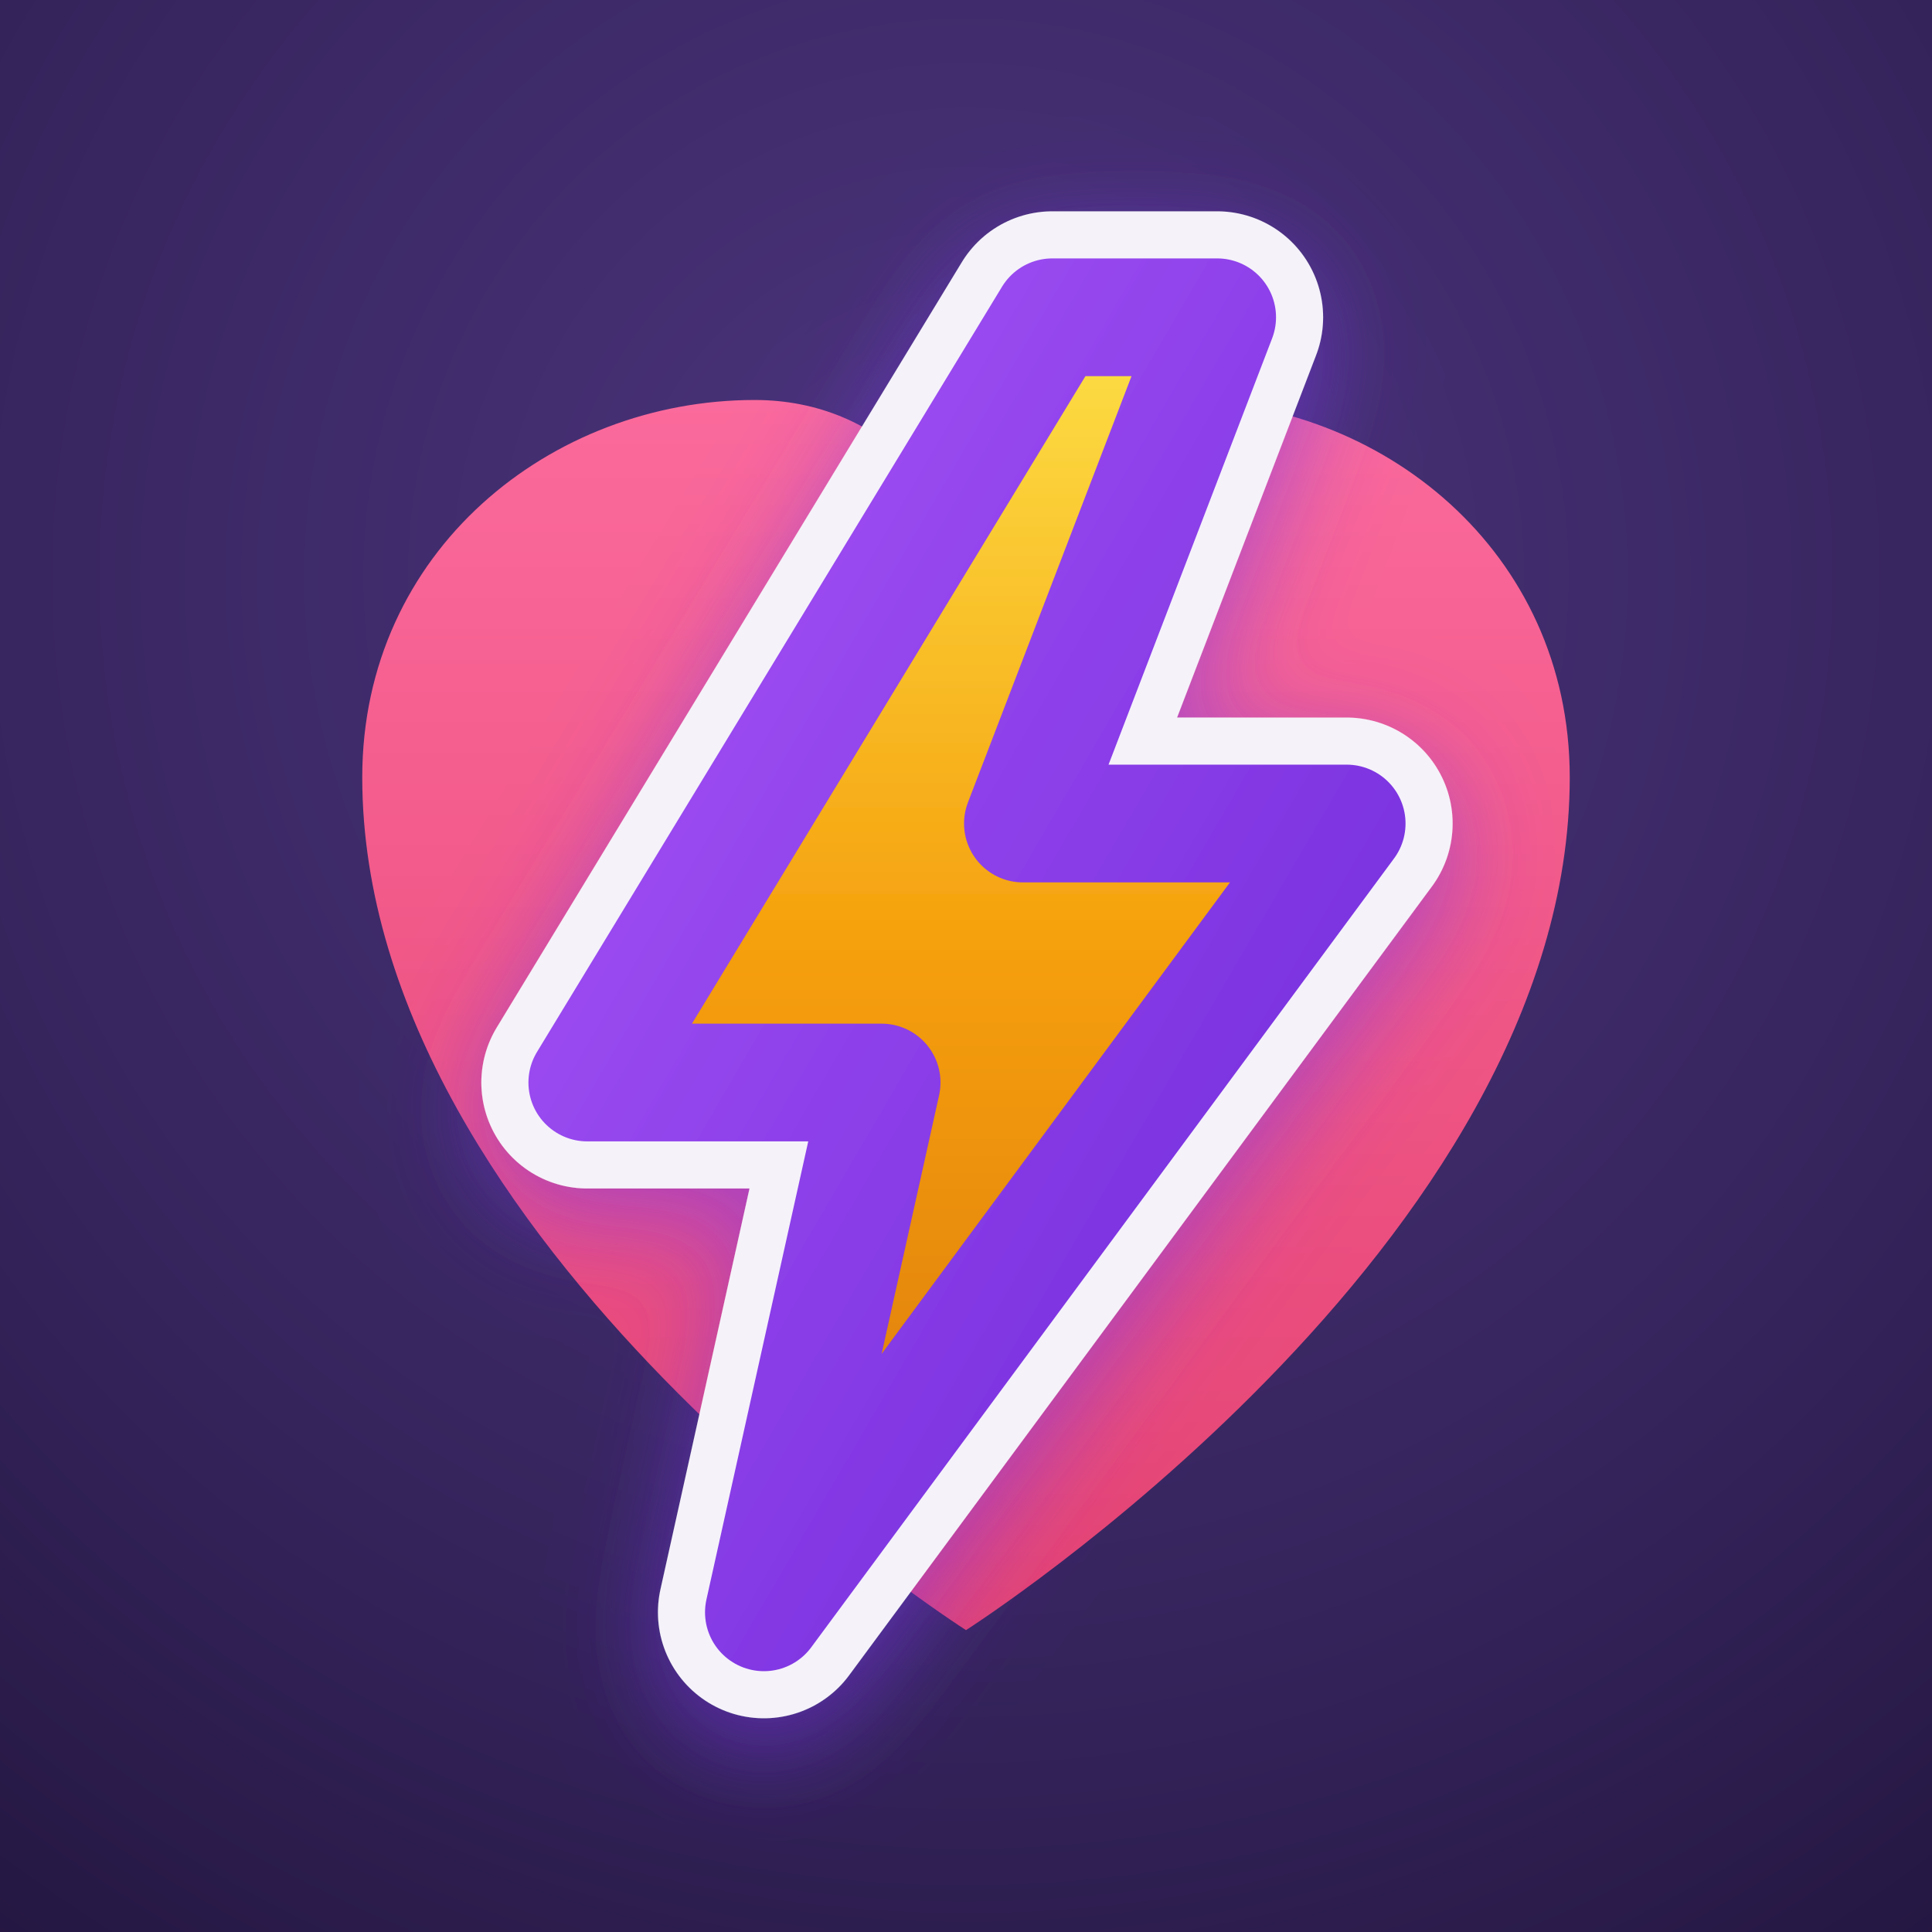
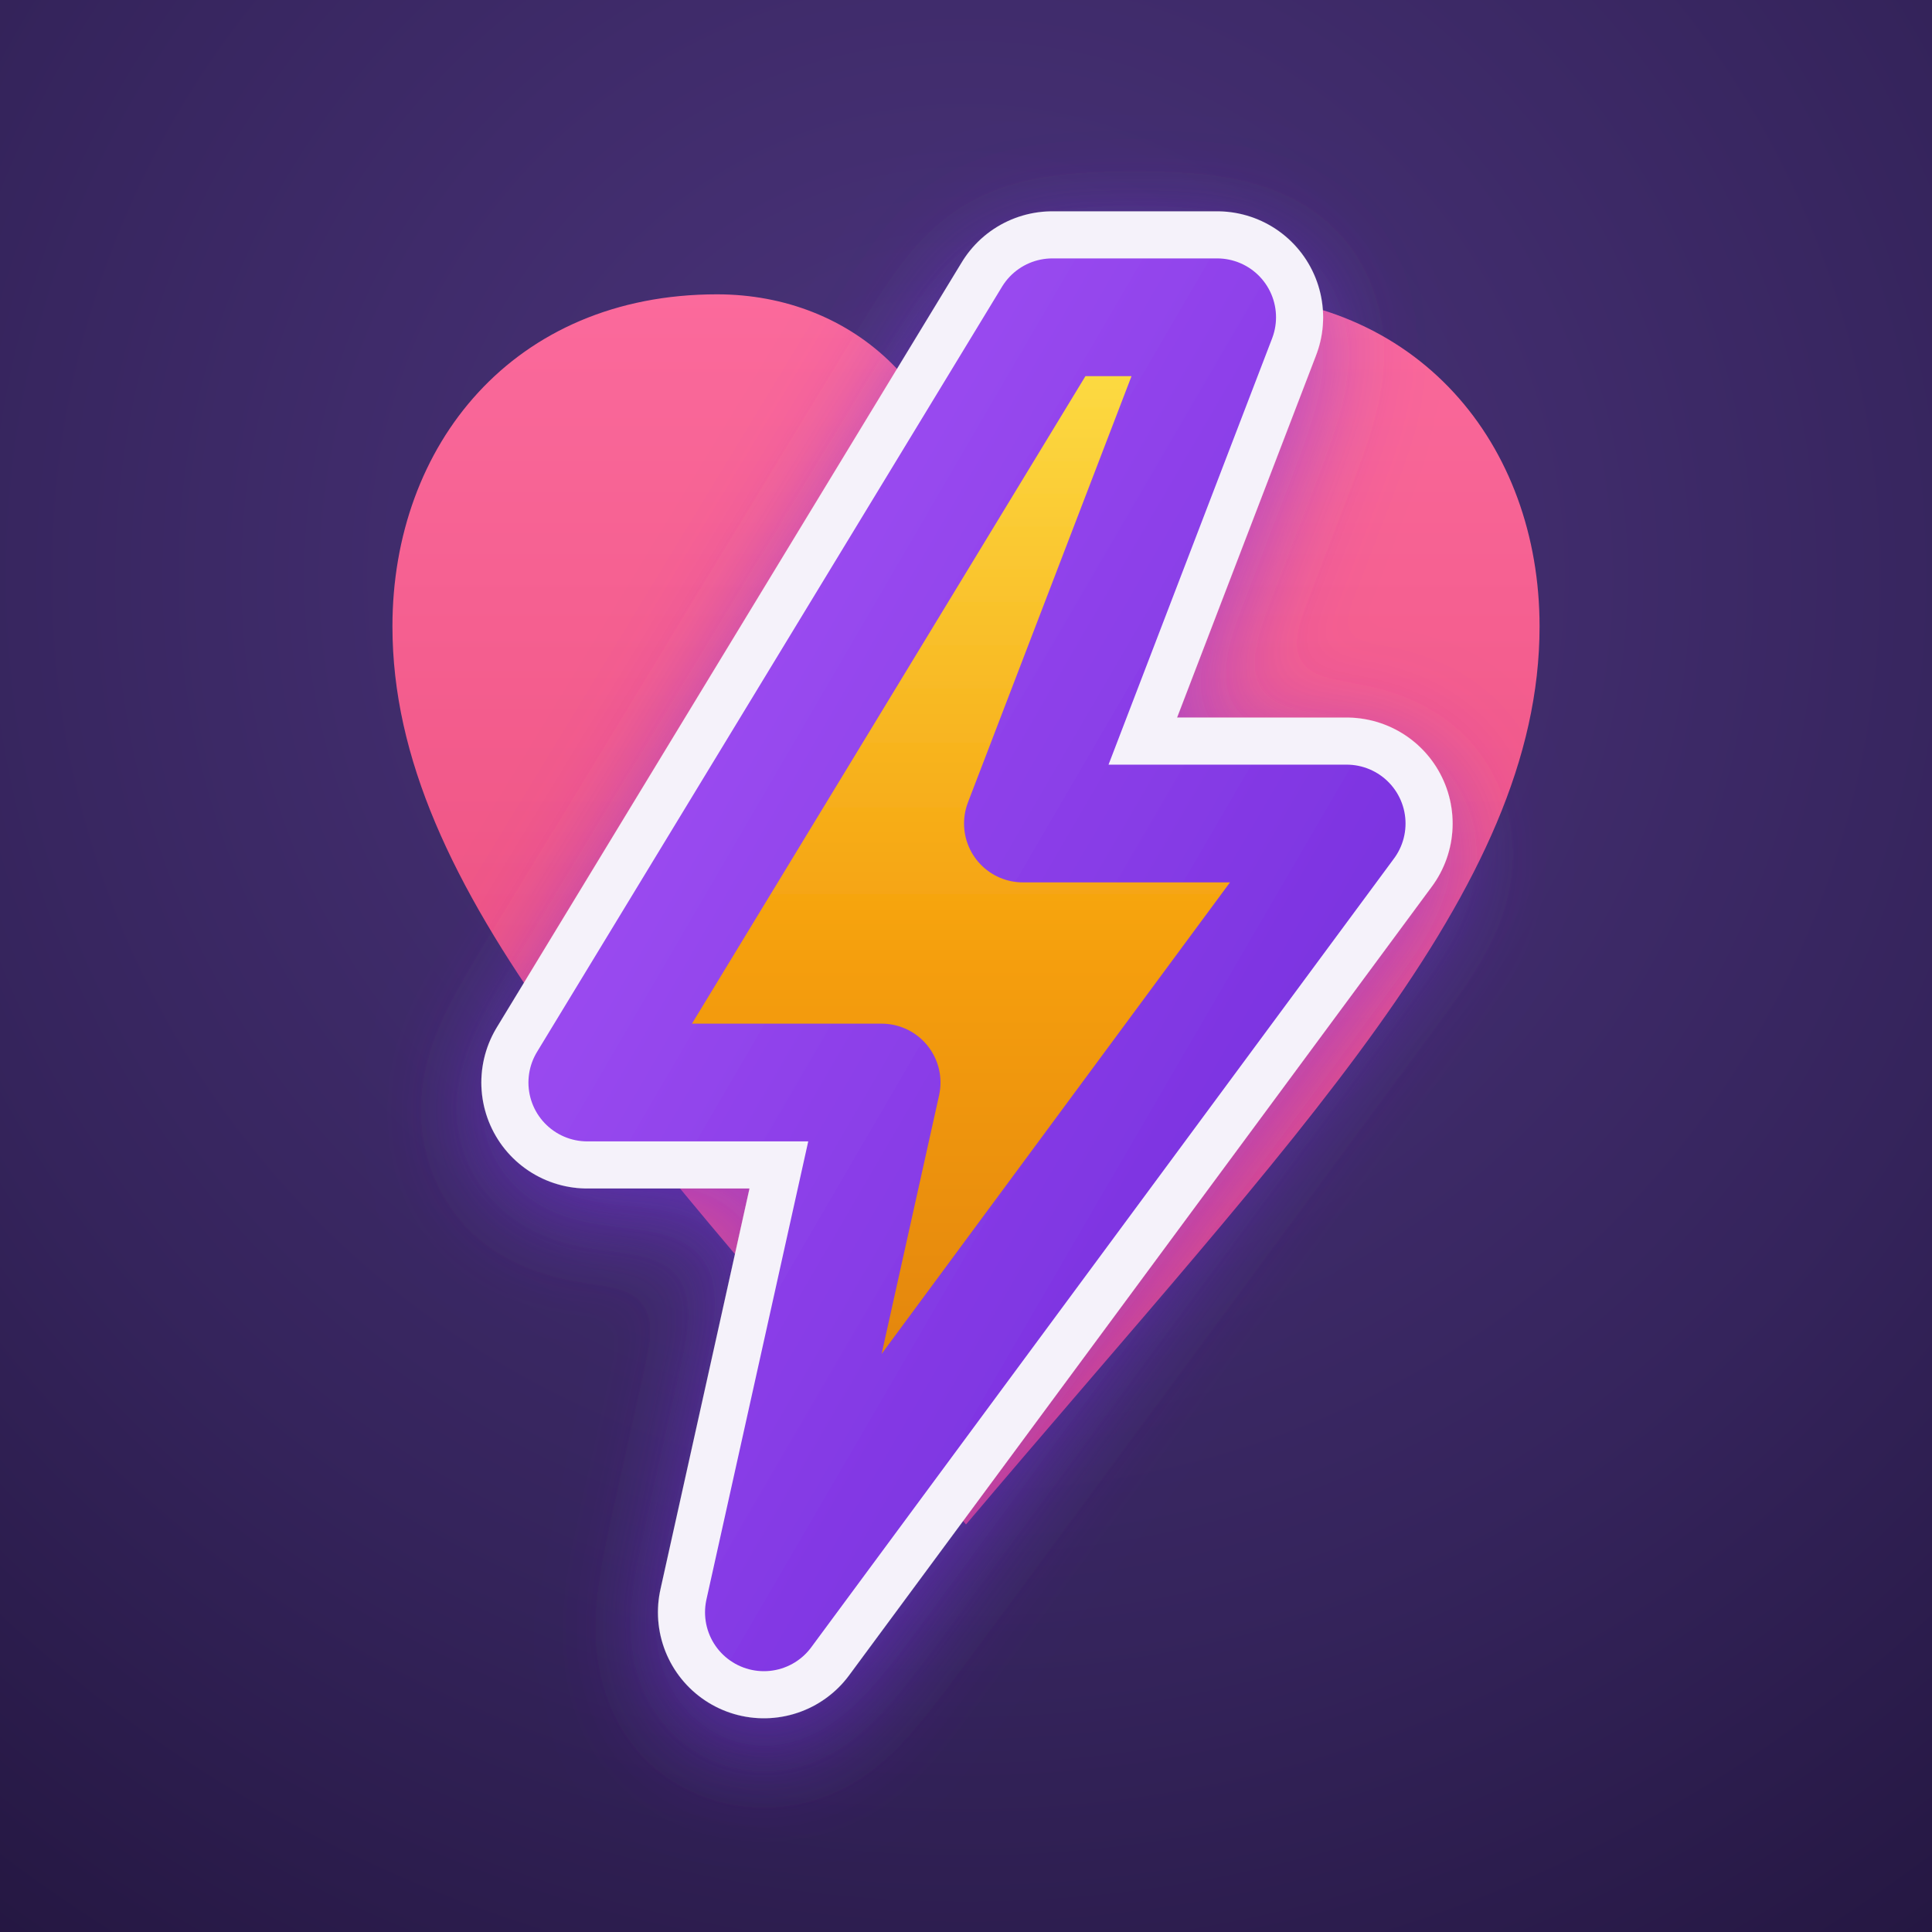
<svg xmlns="http://www.w3.org/2000/svg" width="512" height="512" viewBox="0 0 512 512">
  <defs>
    <radialGradient id="bgr" cx="0.5" cy="0.3" r="1.0">
      <stop offset="0" stop-color="#4d357e" />
      <stop offset="0.55" stop-color="#35245c" />
      <stop offset="1" stop-color="#1d1136" />
    </radialGradient>
    <linearGradient id="bolt" x1="0" y1="0" x2="0" y2="1">
      <stop offset="0" stop-color="#fde047" />
      <stop offset="0.5" stop-color="#f59e0b" />
      <stop offset="1" stop-color="#d97706" />
    </linearGradient>
    <linearGradient id="edge" x1="0" y1="0" x2="1" y2="1">
      <stop offset="0" stop-color="#a855f7" />
      <stop offset="1" stop-color="#6d28d9" />
    </linearGradient>
    <linearGradient id="hpink" x1="0" y1="0" x2="0" y2="1">
      <stop offset="0" stop-color="#ff6b9d" />
      <stop offset="1" stop-color="#e84371" />
    </linearGradient>
    <filter id="sh" x="-30%" y="-30%" width="160%" height="160%">
      <feDropShadow dx="0" dy="10" stdDeviation="18" flood-color="#7c3aed" flood-opacity="0.6" />
    </filter>
  </defs>
  <rect width="512" height="512" fill="url(#bgr)" />
-   <path d="M256 432 C256 432 96 330 96 206 C96 146 146 106 200 106 C234 106 256 132 256 158 C256 132 278 106 312 106 C366 106 416 146 416 206 C416 330 256 432 256 432 Z" fill="url(#hpink)" opacity="0.98" />
+   <path d="M256 148 C256 104 226 78 190 78 C136 78 104 118 104 166 C104 236 168 300 256 404 C344 300 408 236 408 166 C408 118 376 78 322 78 C286 78 256 104 256 148 Z" fill="url(#hpink)" opacity="0.98" />
  <g transform="translate(48 56) scale(0.78)" filter="url(#sh)">
    <path d="M296 36 L138 296 L238 296 L198 476 L396 208 L286 208 L352 36 Z" fill="none" stroke="#f5f2fa" stroke-width="72" stroke-linejoin="round" />
    <path d="M296 36 L138 296 L238 296 L198 476 L396 208 L286 208 L352 36 Z" fill="url(#bolt)" stroke="url(#edge)" stroke-width="40" stroke-linejoin="round" />
  </g>
</svg>
